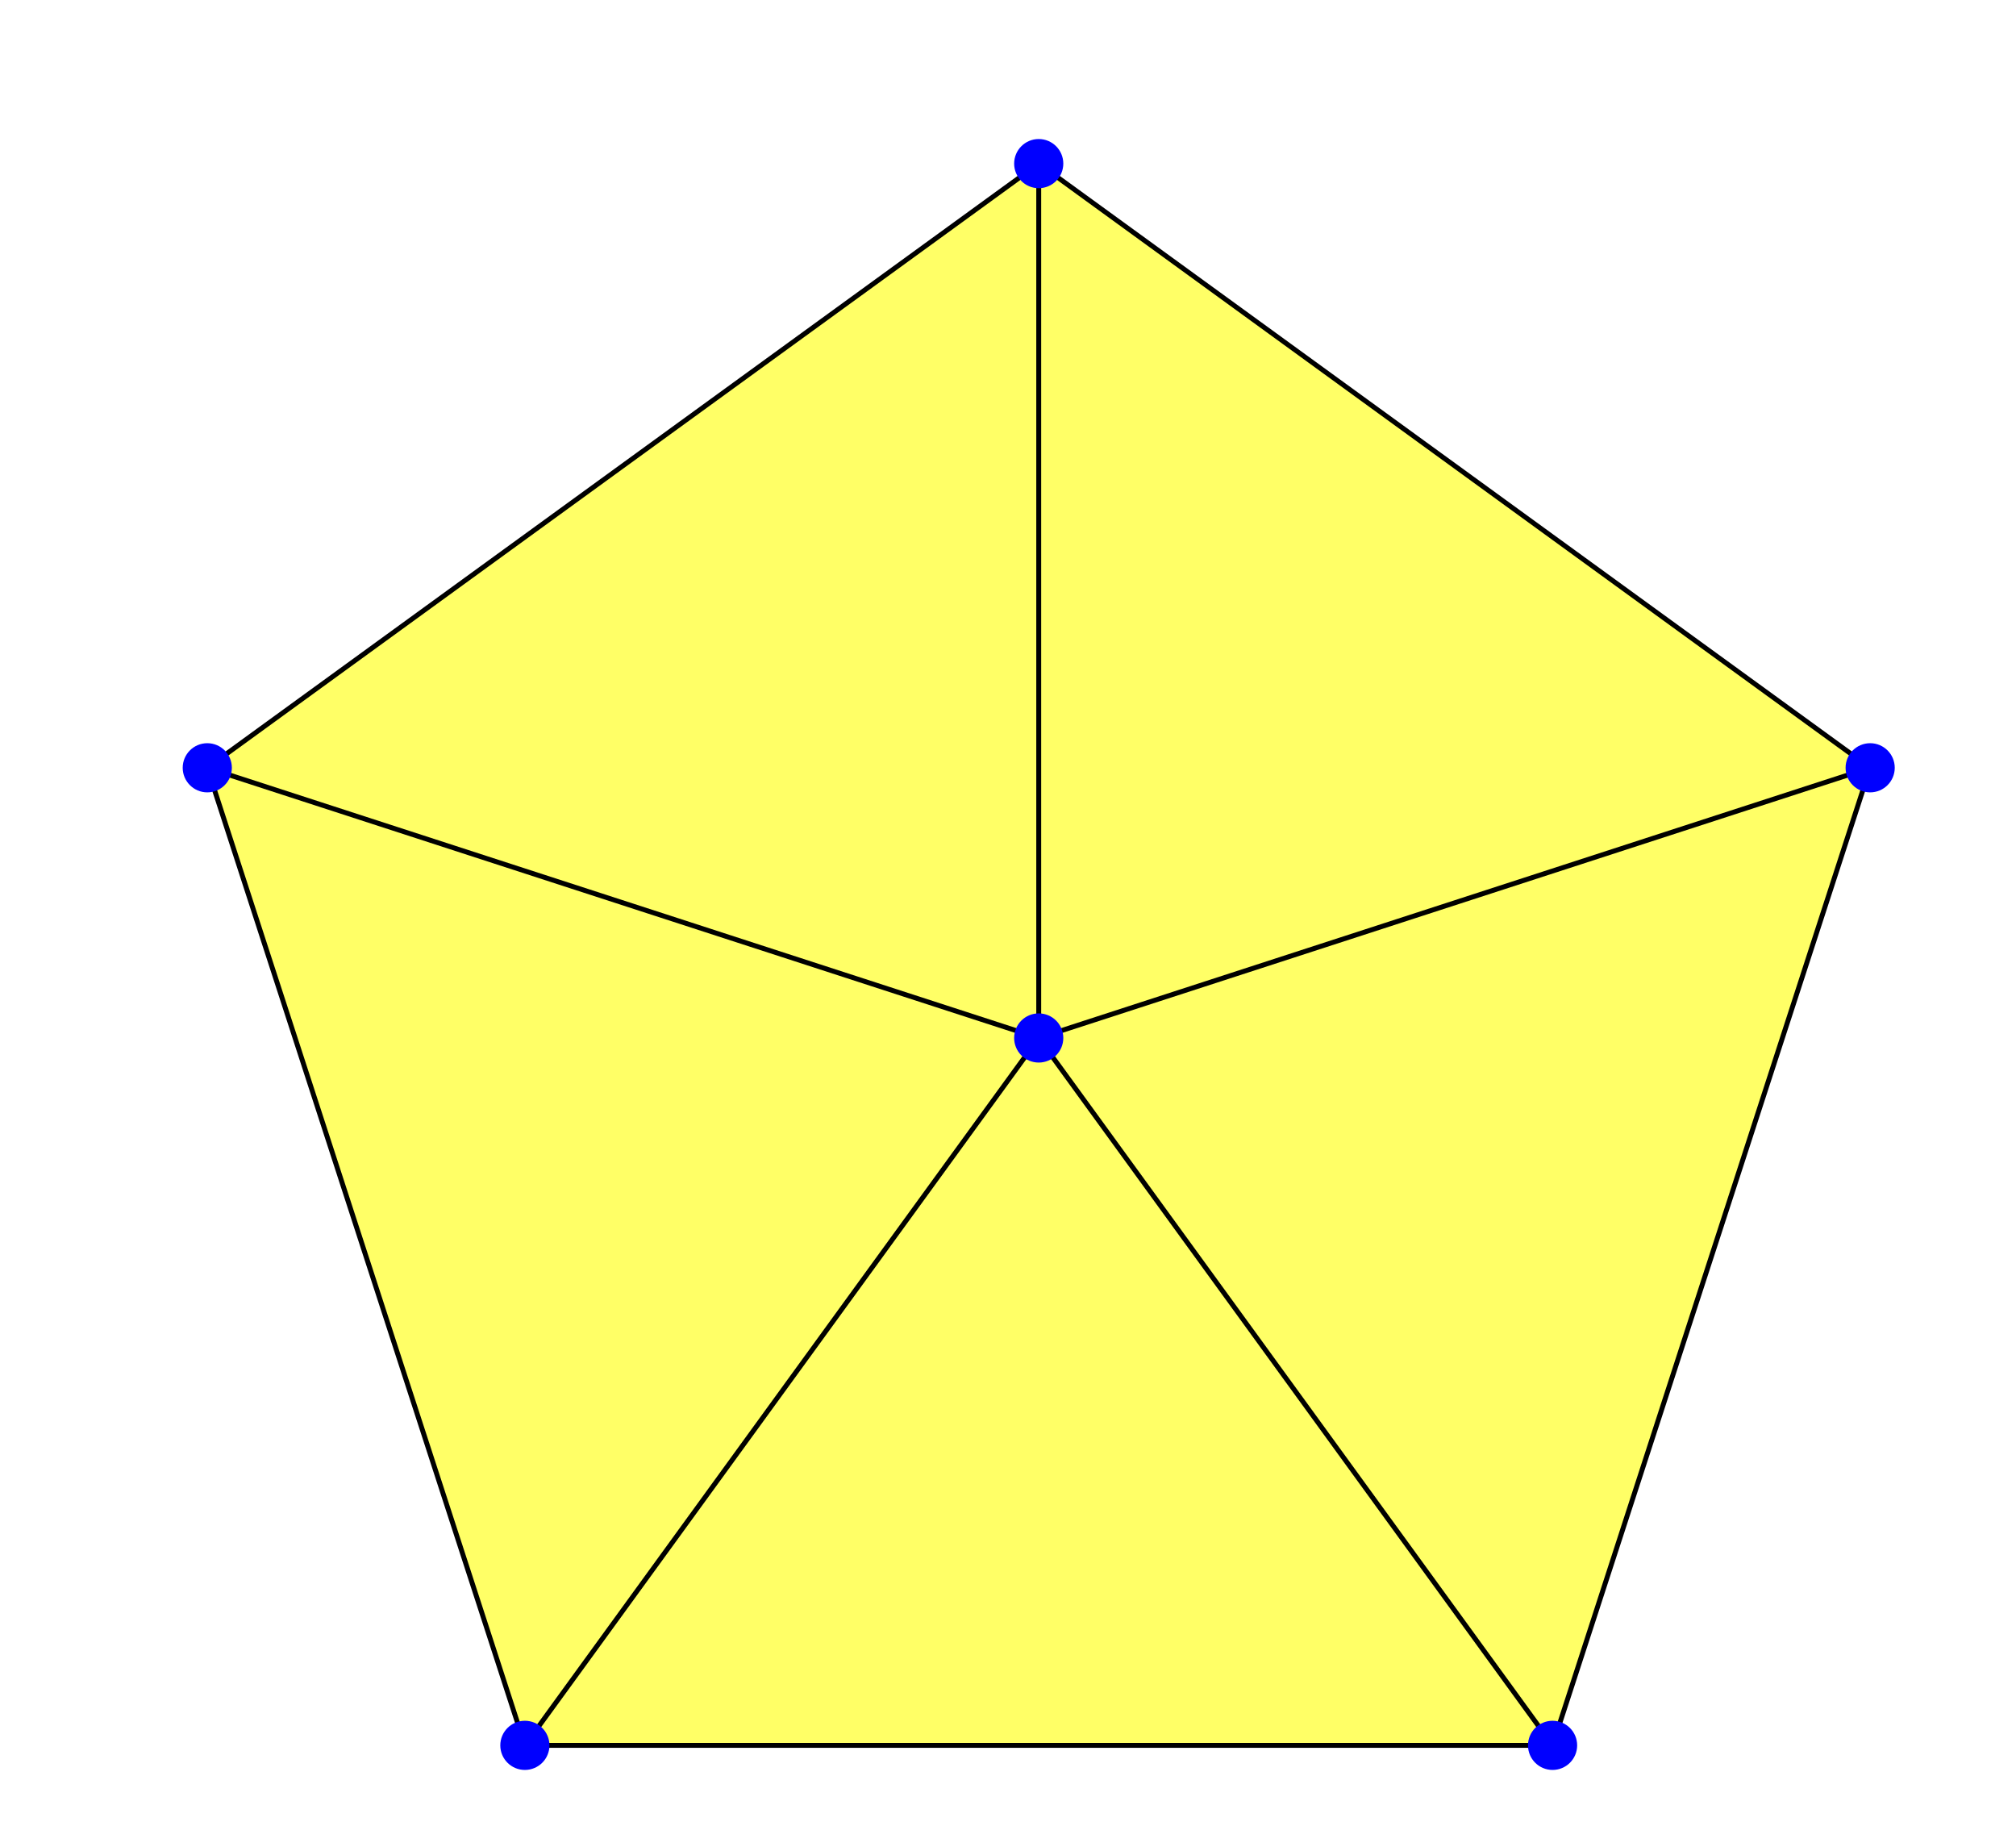
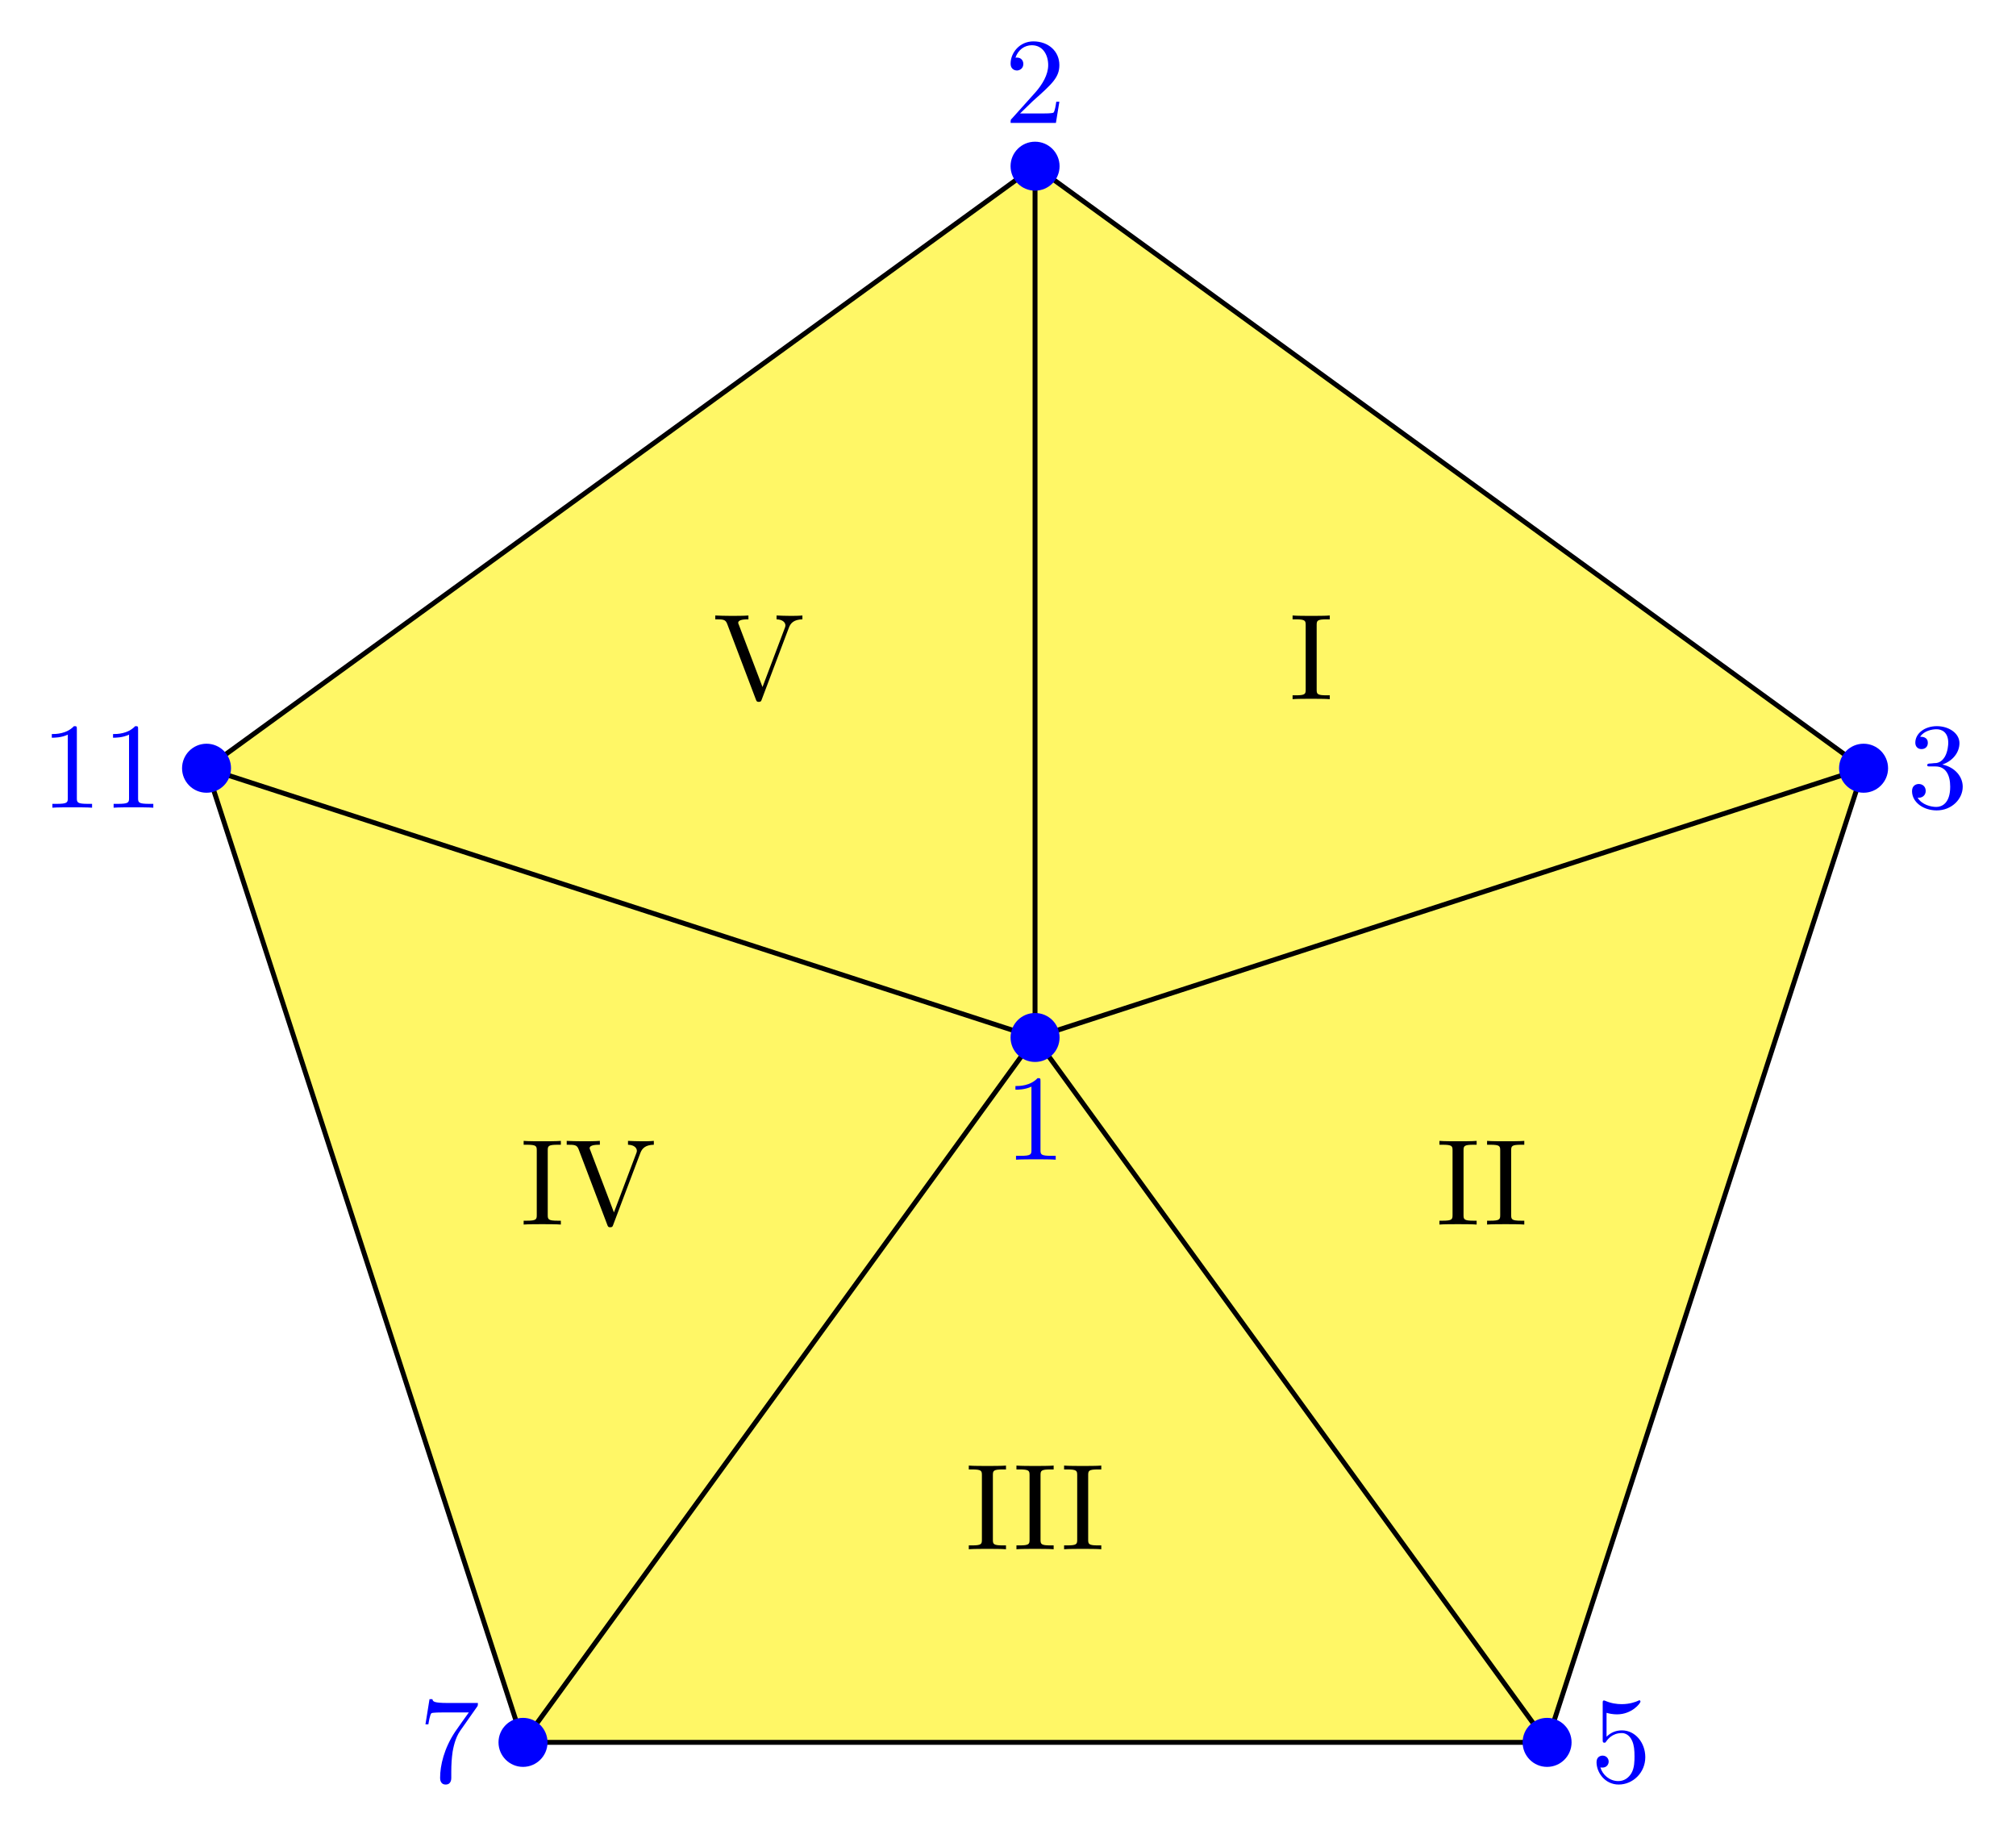
- <svg xmlns="http://www.w3.org/2000/svg" width="164.034pt" height="148.545pt" viewBox="-84.517 -64.102 164.034 148.545 ">
-   <g transform="translate(0,84.44223 ) scale(1,-1) translate(0,64.10236 )">
-     <g stroke="#000" fill="#000">
-       <g stroke-width="0.4">
-         <g stroke-linejoin="round">
-           <g stroke="#000">
-             <g fill="#ff6">
-               <path d=" M 0.0 0.0 L 67.651 21.981 L 0.0 71.132 Z M 0.0 0.0 L 67.651 21.981 L 41.81 -57.547 Z M 0.0 0.0 L 41.81 -57.547 L -41.81 -57.547 Z M 0.0 0.0 L -41.81 -57.547 L -67.651 21.981 Z M 0.0 0.0 L -67.651 21.981 L 0.0 71.132 Z  " />
-               <g transform="translate(33.82541,46.55653)">
-                 <g fill="#000">
-                   <text style="stroke:none" transform="scale(1,-1) translate(0.0,0)" text-anchor="middle" font-size="10">
-                     <g fill="#000">
-                       <g stroke="none"> </g>
-                     </g>
-                   </text>
-                 </g>
-               </g>
-               <g transform="translate(33.8254,10.99062)">
-                 <g fill="#000">
-                   <text style="stroke:none" transform="scale(1,-1) translate(0.0,0)" text-anchor="middle" font-size="10">
-                     <g fill="#000">
-                       <g stroke="none"> </g>
-                     </g>
-                   </text>
-                 </g>
-               </g>
-               <g transform="translate(54.73038,-17.78296)">
-                 <g fill="#000">
-                   <text style="stroke:none" transform="scale(1,-1) translate(0.0,0)" text-anchor="middle" font-size="10">
-                     <g fill="#000">
-                       <g stroke="none"> </g>
-                     </g>
-                   </text>
-                 </g>
-               </g>
-               <g transform="translate(20.90497,-28.77357)">
-                 <g fill="#000">
-                   <text style="stroke:none" transform="scale(1,-1) translate(0.0,0)" text-anchor="middle" font-size="10">
-                     <g fill="#000">
-                       <g stroke="none"> </g>
-                     </g>
-                   </text>
-                 </g>
-               </g>
-               <g transform="translate(0.0,-57.54716)">
-                 <g fill="#000">
-                   <text style="stroke:none" transform="scale(1,-1) translate(0.0,0)" text-anchor="middle" font-size="10">
-                     <g fill="#000">
-                       <g stroke="none"> </g>
-                     </g>
-                   </text>
-                 </g>
-               </g>
-               <g transform="translate(-20.90497,-28.77357)">
-                 <g fill="#000">
-                   <text style="stroke:none" transform="scale(1,-1) translate(0.0,0)" text-anchor="middle" font-size="10">
-                     <g fill="#000">
-                       <g stroke="none"> </g>
-                     </g>
-                   </text>
-                 </g>
-               </g>
-               <g transform="translate(-54.73036,-17.78297)">
-                 <g fill="#000">
-                   <text style="stroke:none" transform="scale(1,-1) translate(0.0,0)" text-anchor="middle" font-size="10">
-                     <g fill="#000">
-                       <g stroke="none"> </g>
-                     </g>
-                   </text>
-                 </g>
-               </g>
-               <g transform="translate(-33.8254,10.99062)">
-                 <g fill="#000">
-                   <text style="stroke:none" transform="scale(1,-1) translate(0.0,0)" text-anchor="middle" font-size="10">
-                     <g fill="#000">
-                       <g stroke="none"> </g>
-                     </g>
-                   </text>
-                 </g>
-               </g>
-               <g transform="translate(-33.82541,46.55653)">
-                 <g fill="#000">
-                   <text style="stroke:none" transform="scale(1,-1) translate(0.0,0)" text-anchor="middle" font-size="10">
-                     <g fill="#000">
-                       <g stroke="none"> </g>
-                     </g>
-                   </text>
-                 </g>
-               </g>
-               <g transform="translate(0.0,35.56593)">
-                 <g fill="#000">
-                   <text style="stroke:none" transform="scale(1,-1) translate(0.0,0)" text-anchor="middle" font-size="10">
-                     <g fill="#000">
-                       <g stroke="none"> </g>
-                     </g>
-                   </text>
-                 </g>
-               </g>
-             </g>
-           </g>
-         </g>
-         <g fill="#00f">
-           <g fill="#00f">
-             <path d=" M -65.651 21.981 C -65.651 23.086 -66.546 23.981 -67.651 23.981 C -68.755 23.981 -69.651 23.086 -69.651 21.981 C -69.651 20.877 -68.755 19.981 -67.651 19.981 C -66.546 19.981 -65.651 20.877 -65.651 21.981 Z M -67.651 21.981  " stroke="none" />
-           </g>
-           <g transform="translate(-67.6508,21.98123)">
-             <g fill="#000">
-               <text style="stroke:none" transform="scale(1,-1) translate(0.0,0)" text-anchor="middle" font-size="10">
-                 <g fill="#000">
-                   <g stroke="none"> </g>
-                 </g>
-               </text>
-             </g>
-           </g>
-         </g>
-         <g stroke="#00f" fill="#00f">
-           <g stroke="#00f" fill="#00f">
-  </g>
-           <g transform="translate(-81.1838,18.75902)">
-             <g fill="#00f">
-               <text style="stroke:none" transform="scale(1,-1) translate(5.00002,0)" text-anchor="middle" font-size="10">
-                 <g fill="#00f">
-                   <g stroke="none"> 11</g>
-                 </g>
-               </text>
-             </g>
-           </g>
-         </g>
-         <g fill="#00f">
-           <g fill="#00f">
-             <path d=" M -39.81 -57.547 C -39.81 -56.443 -40.705 -55.547 -41.81 -55.547 C -42.915 -55.547 -43.81 -56.443 -43.81 -57.547 C -43.81 -58.652 -42.915 -59.547 -41.81 -59.547 C -40.705 -59.547 -39.81 -58.652 -39.81 -57.547 Z M -41.81 -57.547  " stroke="none" />
-           </g>
-           <g transform="translate(-41.80994,-57.54716)">
-             <g fill="#000">
-               <text style="stroke:none" transform="scale(1,-1) translate(0.0,0)" text-anchor="middle" font-size="10">
-                 <g fill="#000">
-                   <g stroke="none"> </g>
-                 </g>
-               </text>
-             </g>
-           </g>
-         </g>
-         <g stroke="#00f" fill="#00f">
-           <g stroke="#00f" fill="#00f">
-  </g>
-           <g transform="translate(-50.34291,-60.76938)">
-             <g fill="#00f">
-               <text style="stroke:none" transform="scale(1,-1) translate(2.5,0)" text-anchor="middle" font-size="10">
-                 <g fill="#00f">
-                   <g stroke="none"> 7 </g>
-                 </g>
-               </text>
-             </g>
-           </g>
-         </g>
-         <g fill="#00f">
-           <g fill="#00f">
-             <path d=" M 43.81 -57.547 C 43.81 -56.443 42.915 -55.547 41.81 -55.547 C 40.705 -55.547 39.81 -56.443 39.81 -57.547 C 39.81 -58.652 40.705 -59.547 41.81 -59.547 C 42.915 -59.547 43.81 -58.652 43.81 -57.547 Z M 41.81 -57.547  " stroke="none" />
-           </g>
-           <g transform="translate(41.80994,-57.54716)">
-             <g fill="#000">
-               <text style="stroke:none" transform="scale(1,-1) translate(0.0,0)" text-anchor="middle" font-size="10">
-                 <g fill="#000">
-                   <g stroke="none"> </g>
-                 </g>
-               </text>
-             </g>
-           </g>
-         </g>
-         <g stroke="#00f" fill="#00f">
-           <g stroke="#00f" fill="#00f">
-  </g>
-           <g transform="translate(45.34291,-60.76938)">
-             <g fill="#00f">
-               <text style="stroke:none" transform="scale(1,-1) translate(2.5,0)" text-anchor="middle" font-size="10">
-                 <g fill="#00f">
-                   <g stroke="none"> 5 </g>
-                 </g>
-               </text>
-             </g>
-           </g>
-         </g>
-         <g fill="#00f">
-           <g fill="#00f">
-             <path d=" M 69.651 21.981 C 69.651 23.086 68.755 23.981 67.651 23.981 C 66.546 23.981 65.651 23.086 65.651 21.981 C 65.651 20.877 66.546 19.981 67.651 19.981 C 68.755 19.981 69.651 20.877 69.651 21.981 Z M 67.651 21.981  " stroke="none" />
-           </g>
-           <g transform="translate(67.6508,21.98123)">
-             <g fill="#000">
-               <text style="stroke:none" transform="scale(1,-1) translate(0.0,0)" text-anchor="middle" font-size="10">
-                 <g fill="#000">
-                   <g stroke="none"> </g>
-                 </g>
-               </text>
-             </g>
-           </g>
-         </g>
-         <g stroke="#00f" fill="#00f">
-           <g stroke="#00f" fill="#00f">
-  </g>
-           <g transform="translate(71.18378,18.75902)">
-             <g fill="#00f">
-               <text style="stroke:none" transform="scale(1,-1) translate(2.5,0)" text-anchor="middle" font-size="10">
-                 <g fill="#00f">
-                   <g stroke="none"> 3 </g>
-                 </g>
-               </text>
-             </g>
-           </g>
-         </g>
-         <g fill="#00f">
-           <g fill="#00f">
-             <path d=" M 2.0 71.132 C 2.0 72.236 1.105 73.132 0.0 73.132 C -1.105 73.132 -2.0 72.236 -2.0 71.132 C -2.0 70.027 -1.105 69.132 0.0 69.132 C 1.105 69.132 2.0 70.027 2.0 71.132 Z M 0.0 71.132  " stroke="none" />
-           </g>
-           <g transform="translate(0.0,71.13185)">
-             <g fill="#000">
-               <text style="stroke:none" transform="scale(1,-1) translate(0.0,0)" text-anchor="middle" font-size="10">
-                 <g fill="#000">
-                   <g stroke="none"> </g>
-                 </g>
-               </text>
-             </g>
-           </g>
-         </g>
-         <g stroke="#00f" fill="#00f">
-           <g stroke="#00f" fill="#00f">
-  </g>
-           <g transform="translate(-2.5,74.66483)">
-             <g fill="#00f">
-               <text style="stroke:none" transform="scale(1,-1) translate(2.5,0)" text-anchor="middle" font-size="10">
-                 <g fill="#00f">
-                   <g stroke="none"> 2 </g>
-                 </g>
-               </text>
-             </g>
-           </g>
-         </g>
-         <g fill="#00f">
-           <g fill="#00f">
-             <path d=" M 2.0 0.0 C 2.0 1.105 1.105 2.0 0.0 2.0 C -1.105 2.0 -2.0 1.105 -2.0 0.0 C -2.0 -1.105 -1.105 -2.0 0.0 -2.0 C 1.105 -2.0 2.0 -1.105 2.0 0.0 Z M 0.0 0.0  " stroke="none" />
-           </g>
-           <g fill="#000">
-             <text style="stroke:none" transform="scale(1,-1) translate(0.0,0)" text-anchor="middle" font-size="10">
-               <g fill="#000">
-                 <g stroke="none"> </g>
-               </g>
-             </text>
-           </g>
-         </g>
-         <g stroke="#00f" fill="#00f">
-           <g stroke="#00f" fill="#00f">
-  </g>
-           <g transform="translate(-2.5,-9.9774)">
-             <g fill="#00f">
-               <text style="stroke:none" transform="scale(1,-1) translate(2.5,0)" text-anchor="middle" font-size="10">
-                 <g fill="#00f">
-                   <g stroke="none"> 1 </g>
-                 </g>
-               </text>
-             </g>
-           </g>
-         </g>
-         <g transform="translate(-42.0419,-15.27177)">
-           <g fill="#000">
-             <text style="stroke:none" transform="scale(1,-1) translate(5.55556,0)" text-anchor="middle" font-size="10">
-               <g fill="#000">
-                 <g stroke="none"> IV</g>
-               </g>
-             </text>
-           </g>
-         </g>
-         <g transform="translate(-5.69446,-41.78084)">
-           <g fill="#000">
-             <text style="stroke:none" transform="scale(1,-1) translate(5.69446,0)" text-anchor="middle" font-size="10">
-               <g fill="#000">
-                 <g stroke="none"> III</g>
-               </g>
-             </text>
-           </g>
-         </g>
-         <g transform="translate(32.73634,-15.27177)">
-           <g fill="#000">
-             <text style="stroke:none" transform="scale(1,-1) translate(3.75,0)" text-anchor="middle" font-size="10">
-               <g fill="#000">
-                 <g stroke="none"> II </g>
-               </g>
-             </text>
-           </g>
-         </g>
-         <g transform="translate(20.74435,27.62056)">
-           <g fill="#000">
-             <text style="stroke:none" transform="scale(1,-1) translate(1.80556,0)" text-anchor="middle" font-size="10">
-               <g fill="#000">
-                 <g stroke="none"> I </g>
-               </g>
-             </text>
-           </g>
-         </g>
-         <g transform="translate(-26.29991,27.62056)">
-           <g fill="#000">
-             <text style="stroke:none" transform="scale(1,-1) translate(3.75,0)" text-anchor="middle" font-size="10">
-               <g fill="#000">
-                 <g stroke="none"> V </g>
-               </g>
-             </text>
-           </g>
-         </g>
-       </g>
+ <svg xmlns="http://www.w3.org/2000/svg" xmlns:xlink="http://www.w3.org/1999/xlink" width="163.421pt" height="147.99pt" viewBox="0 0 163.421 147.99" version="1.2">
+   <defs>
+     <g>
+       <symbol overflow="visible" id="glyph0-0">
+         <path style="stroke:none;" d="" />
+       </symbol>
+       <symbol overflow="visible" id="glyph0-1">
+         <path style="stroke:none;" d="M 2.922 -6.344 C 2.922 -6.594 2.922 -6.609 2.688 -6.609 C 2.078 -5.969 1.203 -5.969 0.891 -5.969 L 0.891 -5.672 C 1.078 -5.672 1.672 -5.672 2.188 -5.922 L 2.188 -0.781 C 2.188 -0.422 2.156 -0.312 1.266 -0.312 L 0.938 -0.312 L 0.938 0 C 1.297 -0.031 2.156 -0.031 2.547 -0.031 C 2.953 -0.031 3.812 -0.031 4.156 0 L 4.156 -0.312 L 3.844 -0.312 C 2.953 -0.312 2.922 -0.422 2.922 -0.781 Z M 2.922 -6.344 " />
+       </symbol>
+       <symbol overflow="visible" id="glyph0-2">
+         <path style="stroke:none;" d="M 4.719 -6.047 C 4.812 -6.156 4.812 -6.188 4.812 -6.391 L 2.406 -6.391 C 1.188 -6.391 1.172 -6.516 1.125 -6.703 L 0.891 -6.703 L 0.562 -4.656 L 0.797 -4.656 C 0.828 -4.828 0.922 -5.453 1.047 -5.562 C 1.125 -5.625 1.891 -5.625 2.031 -5.625 L 4.078 -5.625 C 3.969 -5.469 3.188 -4.391 2.969 -4.062 C 2.078 -2.719 1.75 -1.344 1.75 -0.328 C 1.75 -0.234 1.75 0.219 2.203 0.219 C 2.656 0.219 2.656 -0.234 2.656 -0.328 L 2.656 -0.828 C 2.656 -1.375 2.688 -1.922 2.766 -2.453 C 2.812 -2.688 2.953 -3.547 3.391 -4.156 Z M 4.719 -6.047 " />
+       </symbol>
+       <symbol overflow="visible" id="glyph0-3">
+         <path style="stroke:none;" d="M 4.453 -2 C 4.453 -3.172 3.641 -4.172 2.562 -4.172 C 2.094 -4.172 1.672 -4.016 1.312 -3.656 L 1.312 -5.594 C 1.516 -5.531 1.828 -5.469 2.156 -5.469 C 3.375 -5.469 4.062 -6.375 4.062 -6.5 C 4.062 -6.562 4.031 -6.609 3.969 -6.609 C 3.953 -6.609 3.938 -6.609 3.891 -6.578 C 3.688 -6.484 3.203 -6.297 2.547 -6.297 C 2.141 -6.297 1.688 -6.359 1.219 -6.562 C 1.141 -6.594 1.125 -6.594 1.094 -6.594 C 1 -6.594 1 -6.516 1 -6.359 L 1 -3.422 C 1 -3.25 1 -3.172 1.141 -3.172 C 1.203 -3.172 1.234 -3.188 1.266 -3.25 C 1.375 -3.406 1.75 -3.953 2.547 -3.953 C 3.062 -3.953 3.312 -3.5 3.391 -3.312 C 3.547 -2.953 3.578 -2.562 3.578 -2.062 C 3.578 -1.719 3.578 -1.125 3.328 -0.703 C 3.094 -0.312 2.734 -0.062 2.266 -0.062 C 1.547 -0.062 0.984 -0.578 0.812 -1.172 C 0.844 -1.156 0.875 -1.156 0.984 -1.156 C 1.312 -1.156 1.484 -1.406 1.484 -1.641 C 1.484 -1.875 1.312 -2.125 0.984 -2.125 C 0.844 -2.125 0.5 -2.047 0.5 -1.594 C 0.5 -0.75 1.188 0.219 2.297 0.219 C 3.438 0.219 4.453 -0.734 4.453 -2 Z M 4.453 -2 " />
+       </symbol>
+       <symbol overflow="visible" id="glyph0-4">
+         <path style="stroke:none;" d="M 2.875 -3.5 C 3.688 -3.766 4.266 -4.453 4.266 -5.234 C 4.266 -6.047 3.391 -6.609 2.438 -6.609 C 1.438 -6.609 0.688 -6.016 0.688 -5.266 C 0.688 -4.938 0.906 -4.75 1.188 -4.75 C 1.5 -4.75 1.703 -4.953 1.703 -5.25 C 1.703 -5.75 1.234 -5.75 1.078 -5.75 C 1.391 -6.234 2.047 -6.359 2.406 -6.359 C 2.812 -6.359 3.359 -6.141 3.359 -5.25 C 3.359 -5.125 3.328 -4.547 3.078 -4.125 C 2.781 -3.641 2.438 -3.609 2.188 -3.609 C 2.109 -3.594 1.875 -3.578 1.812 -3.578 C 1.719 -3.562 1.656 -3.547 1.656 -3.453 C 1.656 -3.344 1.719 -3.344 1.891 -3.344 L 2.328 -3.344 C 3.141 -3.344 3.516 -2.672 3.516 -1.703 C 3.516 -0.344 2.828 -0.062 2.391 -0.062 C 1.969 -0.062 1.219 -0.234 0.875 -0.812 C 1.219 -0.766 1.531 -0.984 1.531 -1.359 C 1.531 -1.719 1.266 -1.922 0.969 -1.922 C 0.734 -1.922 0.422 -1.781 0.422 -1.344 C 0.422 -0.438 1.344 0.219 2.422 0.219 C 3.625 0.219 4.531 -0.688 4.531 -1.703 C 4.531 -2.516 3.906 -3.281 2.875 -3.5 Z M 2.875 -3.5 " />
+       </symbol>
+       <symbol overflow="visible" id="glyph0-5">
+         <path style="stroke:none;" d="M 1.266 -0.766 L 2.312 -1.781 C 3.859 -3.156 4.453 -3.688 4.453 -4.688 C 4.453 -5.812 3.562 -6.609 2.344 -6.609 C 1.234 -6.609 0.5 -5.688 0.5 -4.812 C 0.5 -4.25 0.984 -4.25 1.016 -4.25 C 1.188 -4.25 1.531 -4.375 1.531 -4.781 C 1.531 -5.047 1.359 -5.297 1.016 -5.297 C 0.938 -5.297 0.906 -5.297 0.891 -5.281 C 1.109 -5.938 1.641 -6.297 2.219 -6.297 C 3.125 -6.297 3.547 -5.5 3.547 -4.688 C 3.547 -3.891 3.062 -3.109 2.516 -2.484 L 0.609 -0.359 C 0.5 -0.266 0.5 -0.234 0.5 0 L 4.172 0 L 4.453 -1.719 L 4.203 -1.719 C 4.156 -1.422 4.094 -0.984 3.984 -0.844 C 3.922 -0.766 3.266 -0.766 3.047 -0.766 Z M 1.266 -0.766 " />
+       </symbol>
+       <symbol overflow="visible" id="glyph0-6">
+         <path style="stroke:none;" d="M 2.234 -6 C 2.234 -6.359 2.266 -6.469 3.047 -6.469 L 3.297 -6.469 L 3.297 -6.781 C 2.953 -6.75 2.172 -6.75 1.797 -6.75 C 1.406 -6.75 0.625 -6.75 0.281 -6.781 L 0.281 -6.469 L 0.531 -6.469 C 1.312 -6.469 1.344 -6.359 1.344 -6 L 1.344 -0.781 C 1.344 -0.422 1.312 -0.312 0.531 -0.312 L 0.281 -0.312 L 0.281 0 C 0.625 -0.031 1.406 -0.031 1.781 -0.031 C 2.172 -0.031 2.953 -0.031 3.297 0 L 3.297 -0.312 L 3.047 -0.312 C 2.266 -0.312 2.234 -0.422 2.234 -0.781 Z M 2.234 -6 " />
+       </symbol>
+       <symbol overflow="visible" id="glyph0-7">
+         <path style="stroke:none;" d="M 6.156 -5.797 C 6.297 -6.172 6.562 -6.453 7.25 -6.469 L 7.25 -6.781 C 6.938 -6.75 6.531 -6.75 6.281 -6.75 C 5.984 -6.75 5.406 -6.766 5.156 -6.781 L 5.156 -6.469 C 5.672 -6.453 5.875 -6.203 5.875 -5.969 C 5.875 -5.891 5.844 -5.828 5.828 -5.781 L 4.016 -0.984 L 2.109 -6 C 2.047 -6.141 2.047 -6.156 2.047 -6.188 C 2.047 -6.469 2.625 -6.469 2.875 -6.469 L 2.875 -6.781 C 2.516 -6.75 1.828 -6.75 1.453 -6.75 C 0.969 -6.75 0.547 -6.766 0.188 -6.781 L 0.188 -6.469 C 0.828 -6.469 1.016 -6.469 1.156 -6.094 L 3.469 0 C 3.531 0.188 3.578 0.219 3.703 0.219 C 3.875 0.219 3.906 0.172 3.953 0.031 Z M 6.156 -5.797 " />
+       </symbol>
+     </g>
+   </defs>
+   <g id="surface1">
+     <path style="fill-rule:nonzero;fill:rgb(100%,96.939%,40.001%);fill-opacity:1;stroke-width:0.399;stroke-linecap:butt;stroke-linejoin:round;stroke:rgb(0%,0%,0%);stroke-opacity:1;stroke-miterlimit:10;" d="M -0.001 0 L 67.401 21.898 L -0.001 70.868 Z M -0.001 0 L 67.401 21.898 L 41.653 -57.331 Z M -0.001 0 L 41.653 -57.331 L -41.652 -57.331 Z M -0.001 0 L -41.652 -57.331 L -67.399 21.898 Z M -0.001 0 L -67.399 21.898 L -0.001 70.868 Z M -0.001 0 " transform="matrix(0.99647,0,0,-0.99647,83.90373,84.08625)" />
+     <path style=" stroke:none;fill-rule:nonzero;fill:rgb(0%,0%,100%);fill-opacity:1;" d="M 18.727 62.266 C 18.727 61.168 17.84 60.277 16.742 60.277 C 15.645 60.277 14.758 61.168 14.758 62.266 C 14.758 63.359 15.645 64.25 16.742 64.25 C 17.84 64.25 18.727 63.359 18.727 62.266 Z M 18.727 62.266 " />
+     <g style="fill:rgb(0%,0%,100%);fill-opacity:1;">
+       <use xlink:href="#glyph0-1" x="3.308" y="65.463" />
+       <use xlink:href="#glyph0-1" x="8.272" y="65.463" />
+     </g>
+     <path style=" stroke:none;fill-rule:nonzero;fill:rgb(0%,0%,100%);fill-opacity:1;" d="M 44.383 141.215 C 44.383 140.121 43.492 139.23 42.398 139.23 C 41.301 139.23 40.41 140.121 40.41 141.215 C 40.41 142.312 41.301 143.203 42.398 143.203 C 43.492 143.203 44.383 142.312 44.383 141.215 Z M 44.383 141.215 " />
+     <g style="fill:rgb(0%,0%,100%);fill-opacity:1;">
+       <use xlink:href="#glyph0-2" x="33.926" y="144.415" />
+     </g>
+     <path style=" stroke:none;fill-rule:nonzero;fill:rgb(0%,0%,100%);fill-opacity:1;" d="M 127.395 141.215 C 127.395 140.121 126.508 139.23 125.41 139.23 C 124.312 139.23 123.426 140.121 123.426 141.215 C 123.426 142.312 124.312 143.203 125.41 143.203 C 126.508 143.203 127.395 142.312 127.395 141.215 Z M 127.395 141.215 " />
+     <g style="fill:rgb(0%,0%,100%);fill-opacity:1;">
+       <use xlink:href="#glyph0-3" x="128.918" y="144.415" />
+     </g>
+     <path style=" stroke:none;fill-rule:nonzero;fill:rgb(0%,0%,100%);fill-opacity:1;" d="M 153.051 62.266 C 153.051 61.168 152.16 60.277 151.066 60.277 C 149.969 60.277 149.078 61.168 149.078 62.266 C 149.078 63.359 149.969 64.25 151.066 64.25 C 152.16 64.25 153.051 63.359 153.051 62.266 Z M 153.051 62.266 " />
+     <g style="fill:rgb(0%,0%,100%);fill-opacity:1;">
+       <use xlink:href="#glyph0-4" x="154.571" y="65.463" />
+     </g>
+     <path style=" stroke:none;fill-rule:nonzero;fill:rgb(0%,0%,100%);fill-opacity:1;" d="M 85.891 13.469 C 85.891 12.371 85 11.484 83.902 11.484 C 82.809 11.484 81.918 12.371 81.918 13.469 C 81.918 14.566 82.809 15.453 83.902 15.453 C 85 15.453 85.891 14.566 85.891 13.469 Z M 85.891 13.469 " />
+     <g style="fill:rgb(0%,0%,100%);fill-opacity:1;">
+       <use xlink:href="#glyph0-5" x="81.422" y="9.963" />
+     </g>
+     <path style=" stroke:none;fill-rule:nonzero;fill:rgb(0%,0%,100%);fill-opacity:1;" d="M 85.891 84.086 C 85.891 82.988 85 82.102 83.902 82.102 C 82.809 82.102 81.918 82.988 81.918 84.086 C 81.918 85.184 82.809 86.07 83.902 86.07 C 85 86.07 85.891 85.184 85.891 84.086 Z M 85.891 84.086 " />
+     <g style="fill:rgb(0%,0%,100%);fill-opacity:1;">
+       <use xlink:href="#glyph0-1" x="81.422" y="93.991" />
+     </g>
+     <g style="fill:rgb(0%,0%,0%);fill-opacity:1;">
+       <use xlink:href="#glyph0-6" x="42.167" y="99.248" />
+       <use xlink:href="#glyph0-7" x="45.751" y="99.248" />
+     </g>
+     <g style="fill:rgb(0%,0%,0%);fill-opacity:1;">
+       <use xlink:href="#glyph0-6" x="78.251" y="125.564" />
+     </g>
+     <g style="fill:rgb(0%,0%,0%);fill-opacity:1;">
+       <use xlink:href="#glyph0-6" x="82.114" y="125.564" />
+     </g>
+     <g style="fill:rgb(0%,0%,0%);fill-opacity:1;">
+       <use xlink:href="#glyph0-6" x="85.976" y="125.564" />
+     </g>
+     <g style="fill:rgb(0%,0%,0%);fill-opacity:1;">
+       <use xlink:href="#glyph0-6" x="116.403" y="99.248" />
+     </g>
+     <g style="fill:rgb(0%,0%,0%);fill-opacity:1;">
+       <use xlink:href="#glyph0-6" x="120.265" y="99.248" />
+     </g>
+     <g style="fill:rgb(0%,0%,0%);fill-opacity:1;">
+       <use xlink:href="#glyph0-6" x="104.498" y="56.666" />
+     </g>
+     <g style="fill:rgb(0%,0%,0%);fill-opacity:1;">
+       <use xlink:href="#glyph0-7" x="57.794" y="56.666" />
    </g>
  </g>
</svg>
